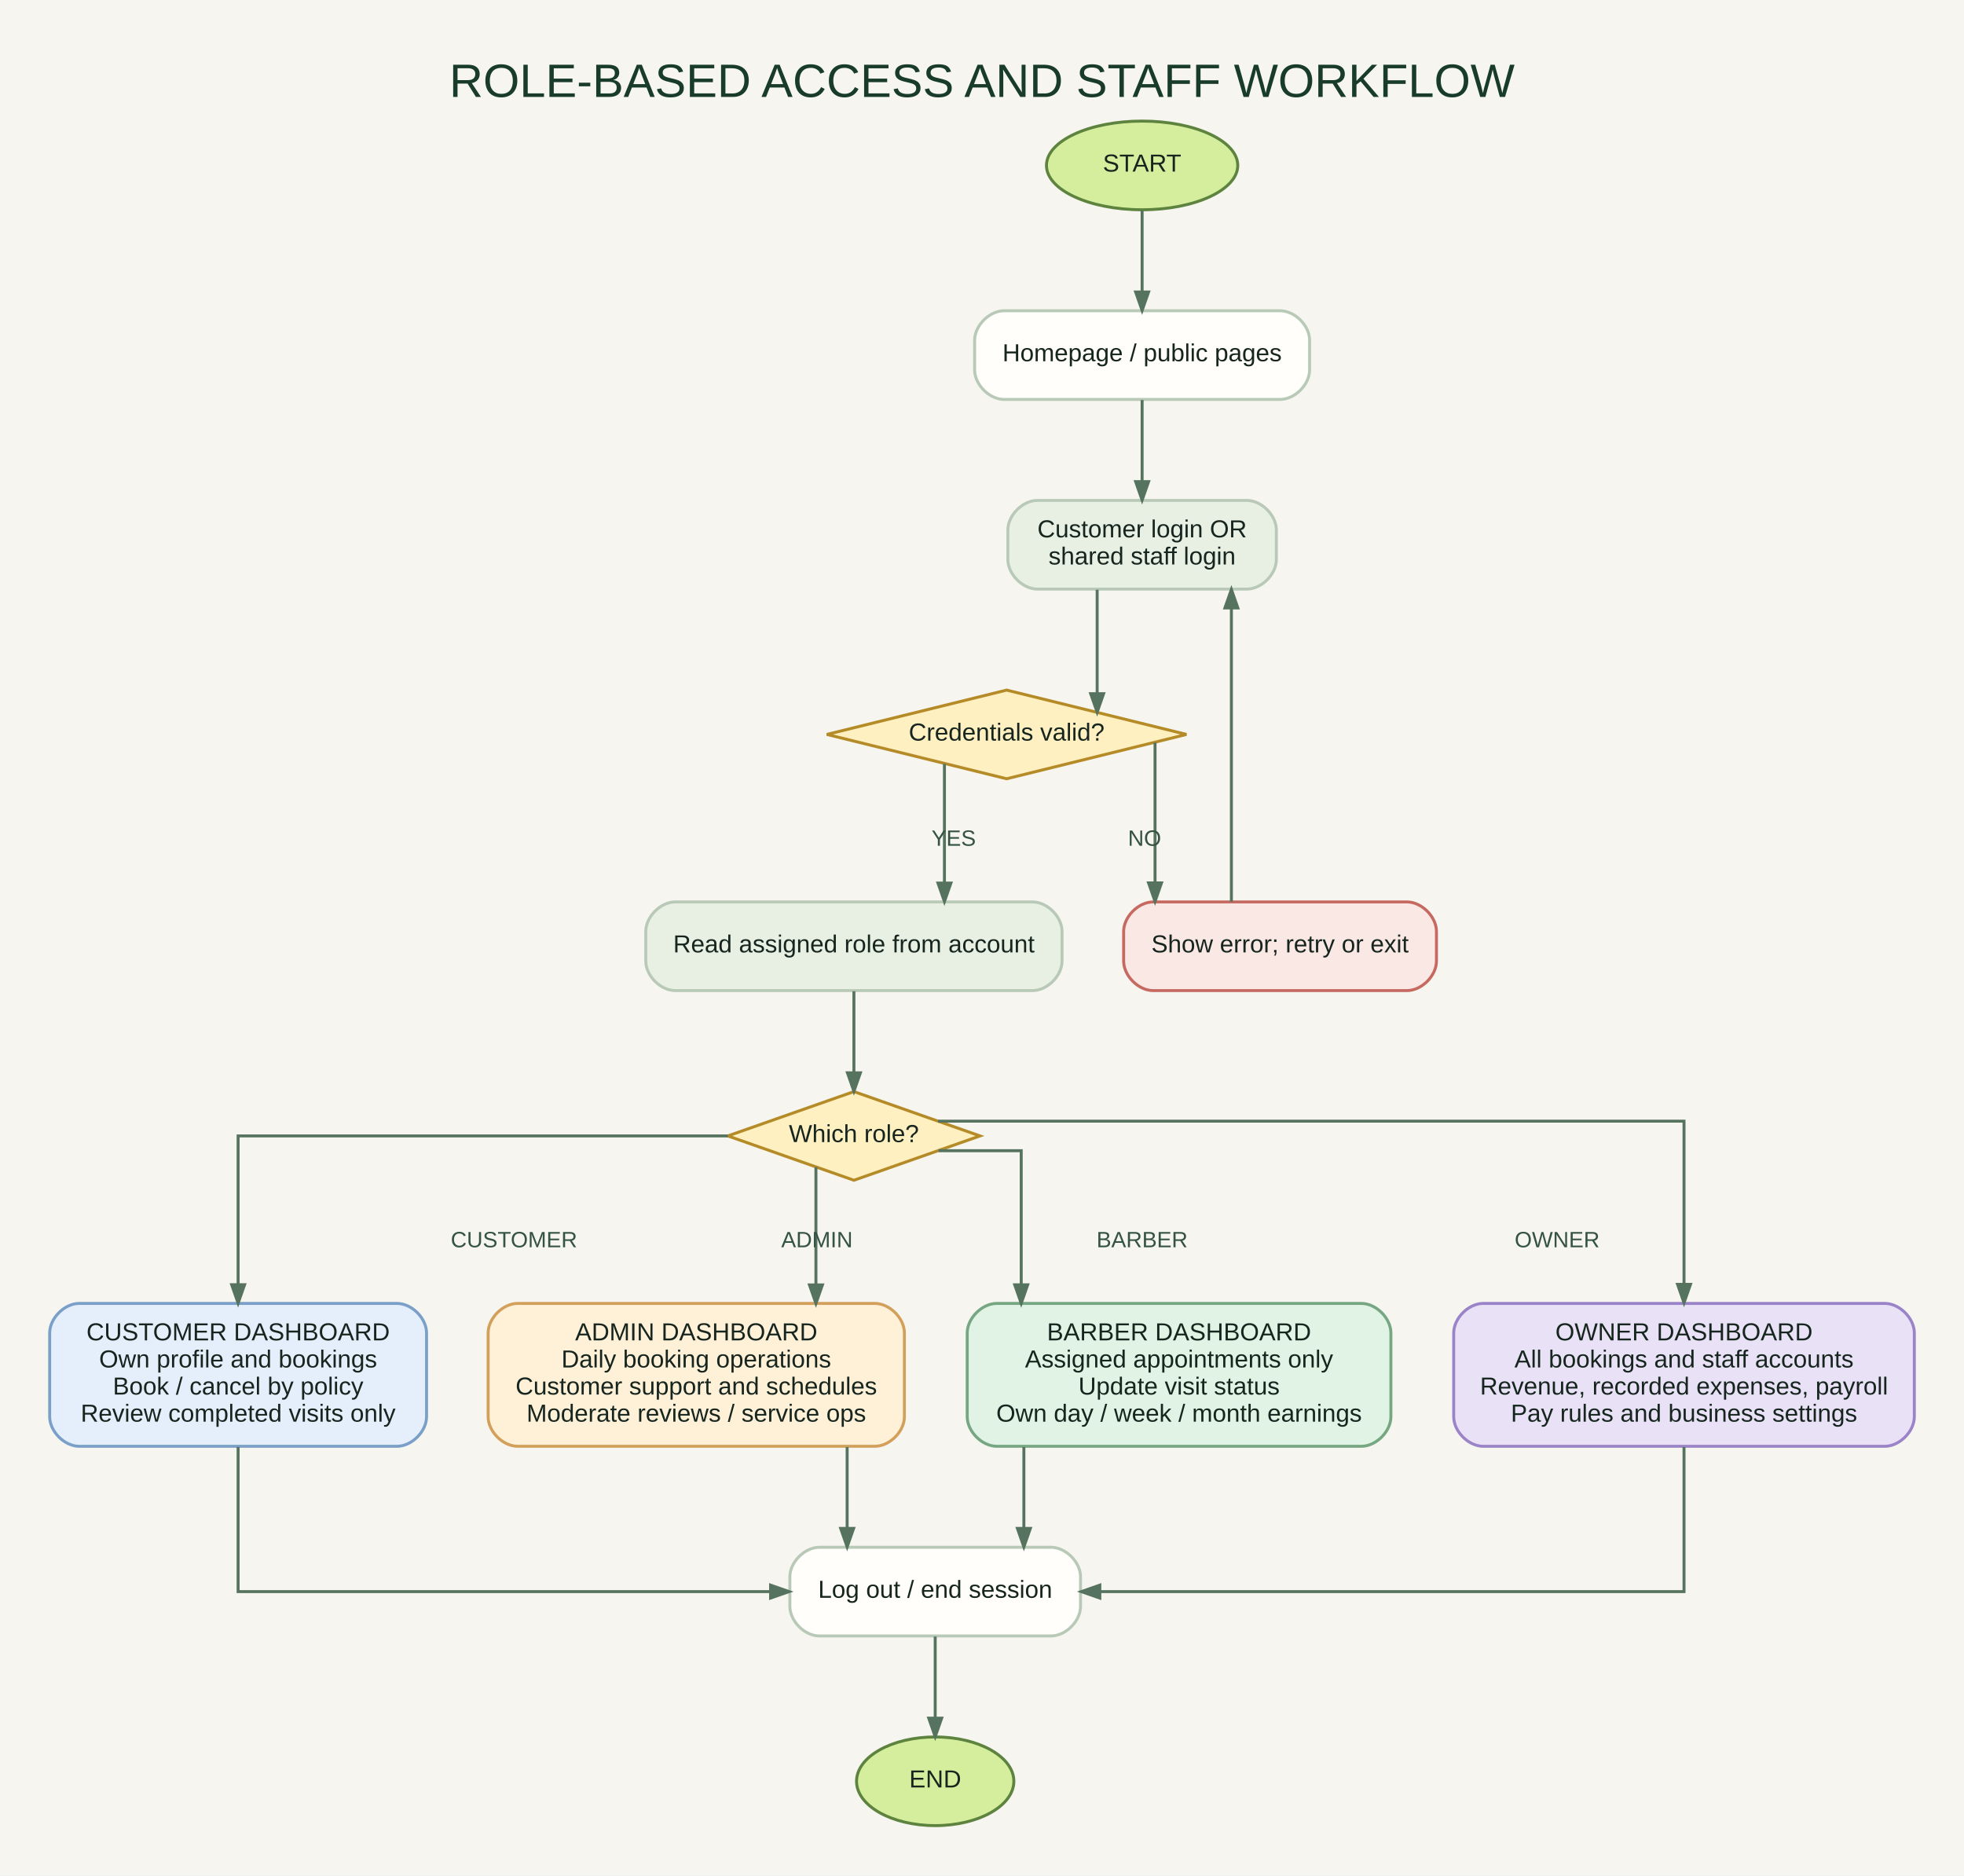
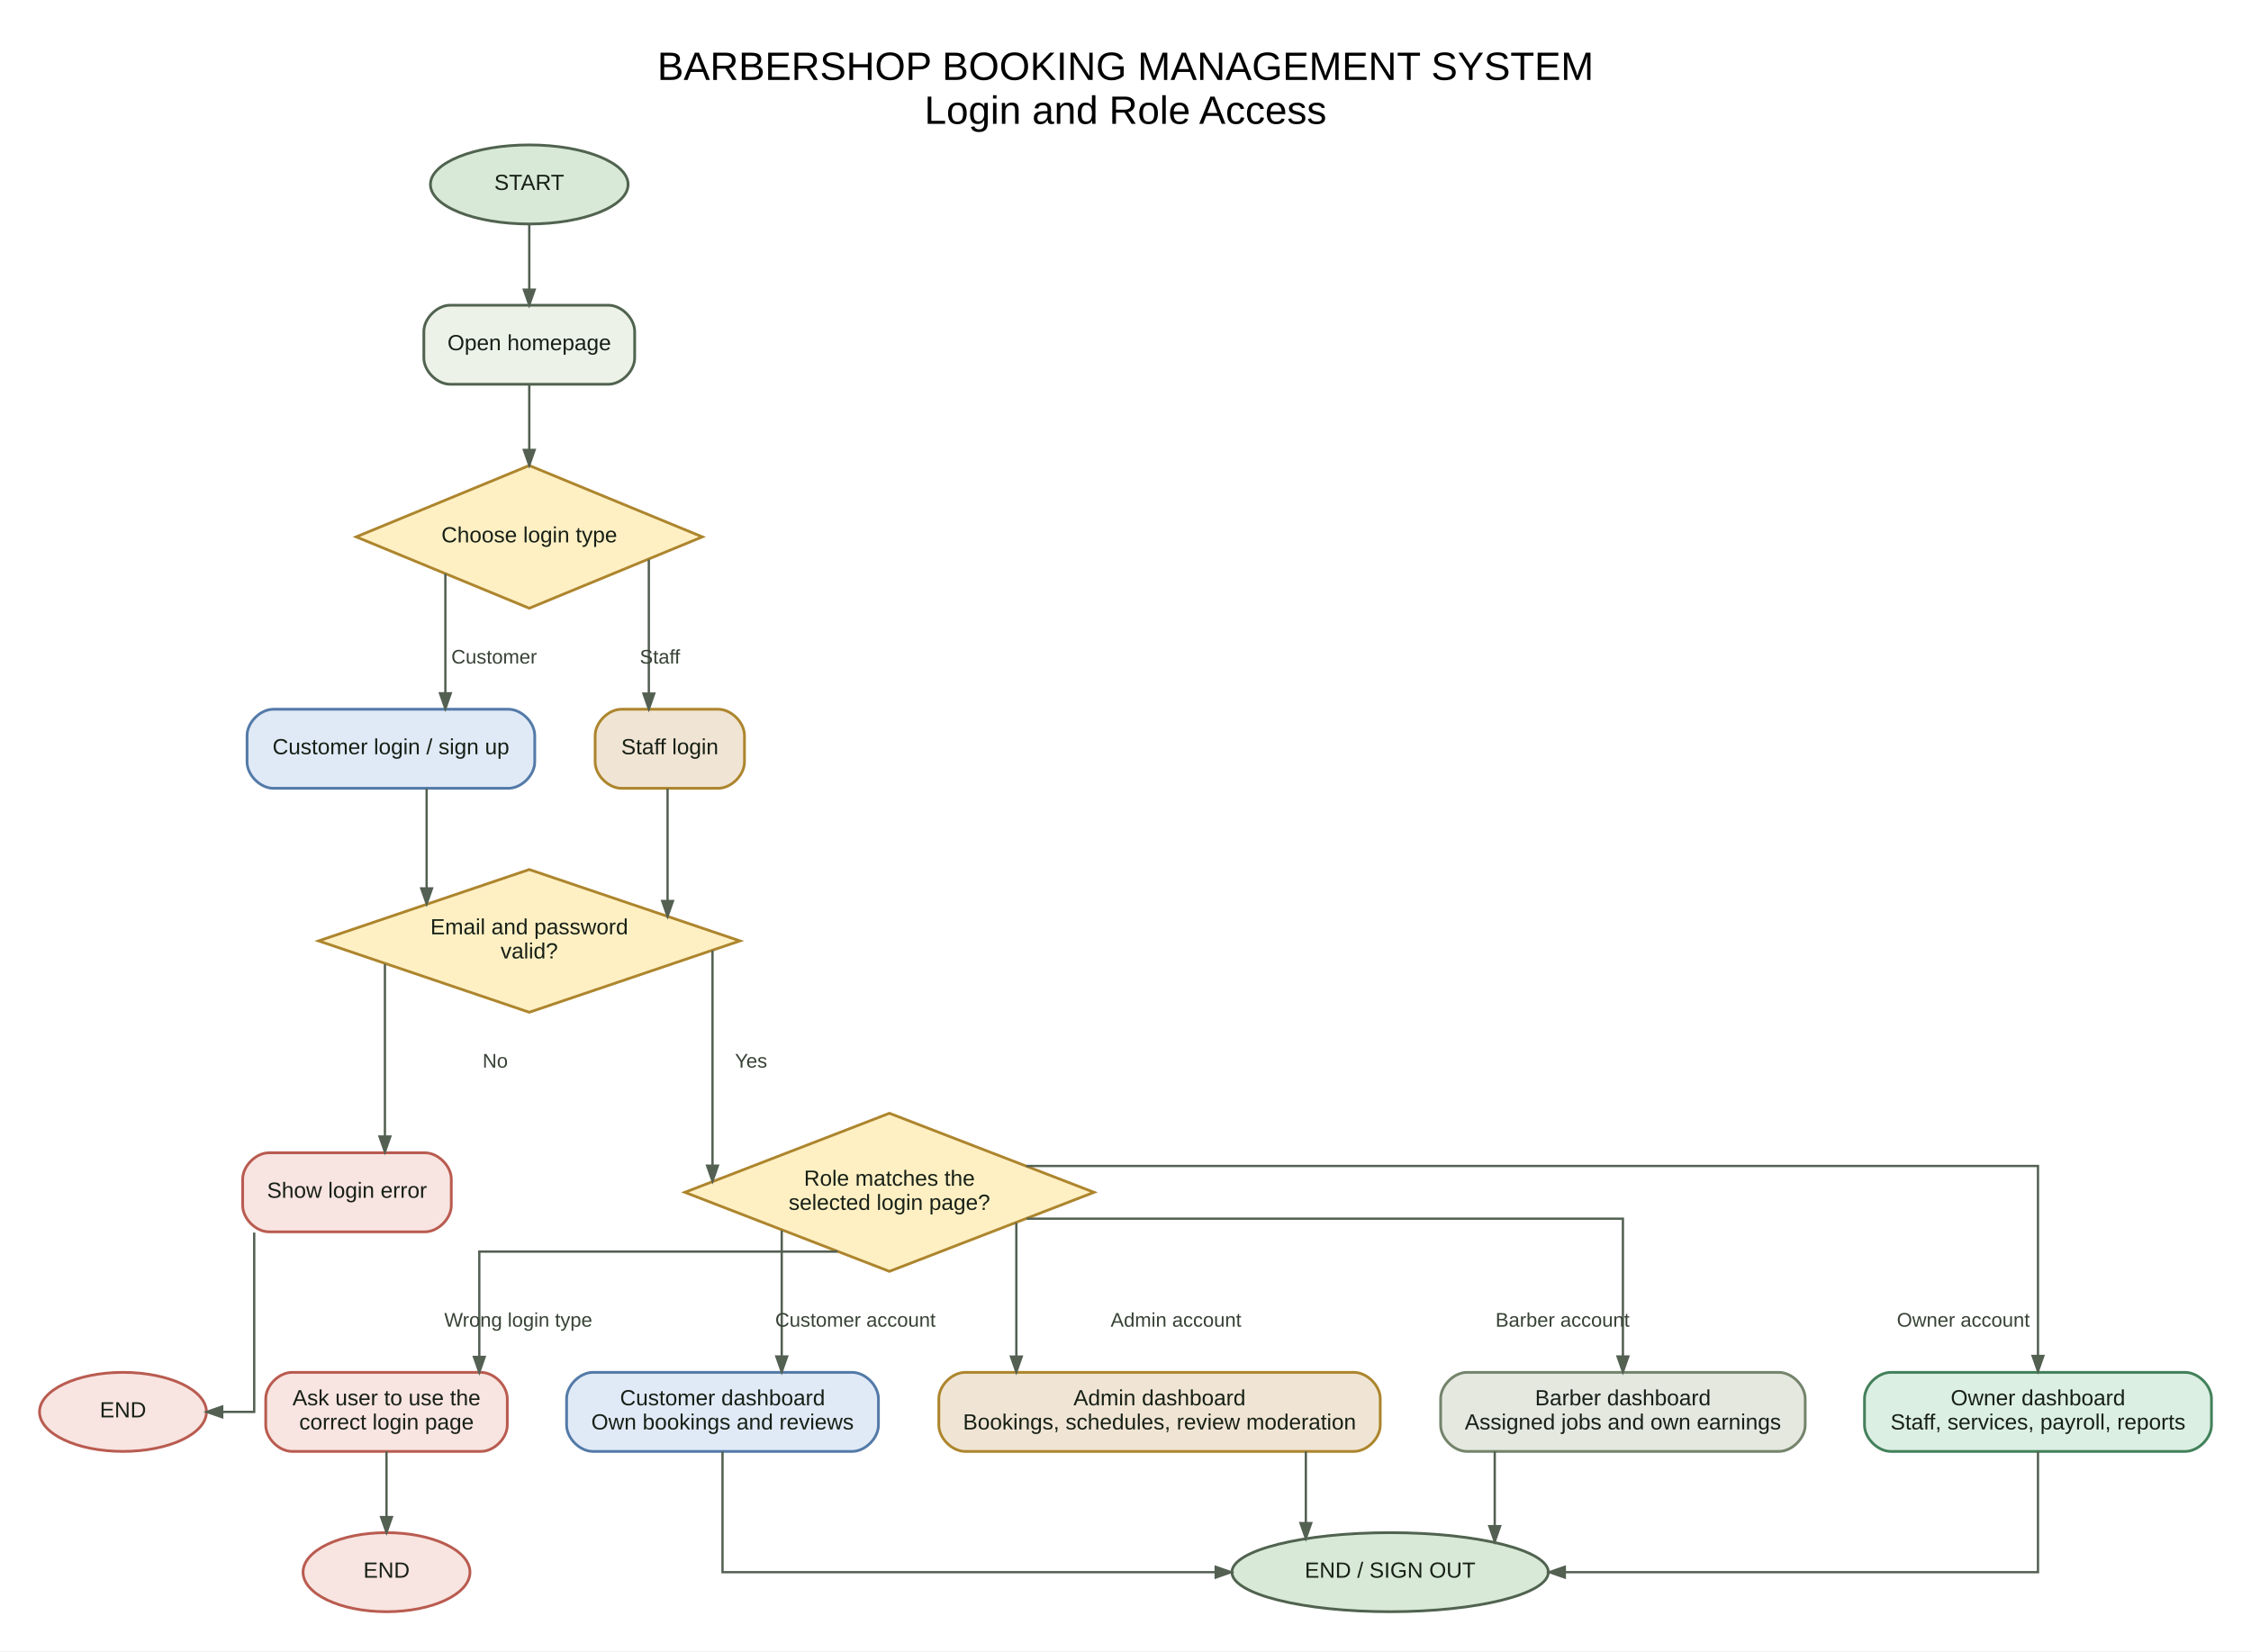
- <svg xmlns="http://www.w3.org/2000/svg" width="797pt" height="761pt" viewBox="0.00 0.00 797.32 761.32">
-   <g id="graph0" class="graph" transform="scale(1 1) rotate(0) translate(20.16 741.16)">
-     <polygon fill="#f6f5f0" stroke="transparent" points="-20.16,20.16 -20.16,-741.16 777.16,-741.16 777.16,20.16 -20.16,20.16" />
-     <text text-anchor="middle" x="378.5" y="-701.8" font-family="Arial" font-size="19.00" fill="#183b2b">ROLE-BASED ACCESS AND STAFF WORKFLOW</text>
+ <svg xmlns="http://www.w3.org/2000/svg" width="1025pt" height="752pt" viewBox="0.00 0.00 1025.00 752.00">
+   <g id="graph0" class="graph" transform="scale(1 1) rotate(0) translate(18 734)">
+     <polygon fill="white" stroke="transparent" points="-18,18 -18,-734 1007,-734 1007,18 -18,18" />
+     <text text-anchor="middle" x="494.5" y="-697.6" font-family="Arial" font-size="18.00">BARBERSHOP BOOKING MANAGEMENT SYSTEM</text>
+     <text text-anchor="middle" x="494.5" y="-677.6" font-family="Arial" font-size="18.00">Login and Role Access</text>
    <g id="node1" class="node">
-       <ellipse fill="#d4ee9d" stroke="#5d833f" stroke-width="1.2" cx="443.5" cy="-674" rx="38.83" ry="18" />
-       <text text-anchor="middle" x="443.5" y="-671.5" font-family="Arial" font-size="10.00" fill="#17251f">START</text>
+       <ellipse fill="#d8ead7" stroke="#50634f" stroke-width="1.25" cx="223" cy="-650" rx="45" ry="18" />
+       <text text-anchor="middle" x="223" y="-647.5" font-family="Arial" font-size="10.00" fill="#172016">START</text>
    </g>
    <g id="node2" class="node">
-       <path fill="#fffefa" stroke="#b9c9b8" stroke-width="1.2" d="M499.5,-615C499.5,-615 387.5,-615 387.5,-615 381.5,-615 375.5,-609 375.5,-603 375.5,-603 375.5,-591 375.5,-591 375.5,-585 381.5,-579 387.5,-579 387.5,-579 499.5,-579 499.5,-579 505.5,-579 511.5,-585 511.5,-591 511.5,-591 511.5,-603 511.5,-603 511.5,-609 505.5,-615 499.5,-615" />
-       <text text-anchor="middle" x="443.5" y="-594.5" font-family="Arial" font-size="10.00" fill="#17251f">Homepage / public pages</text>
+       <path fill="#edf2e8" stroke="#50634f" stroke-width="1.25" d="M259,-595C259,-595 187,-595 187,-595 181,-595 175,-589 175,-583 175,-583 175,-571 175,-571 175,-565 181,-559 187,-559 187,-559 259,-559 259,-559 265,-559 271,-565 271,-571 271,-571 271,-583 271,-583 271,-589 265,-595 259,-595" />
+       <text text-anchor="middle" x="223" y="-574.5" font-family="Arial" font-size="10.00" fill="#172016">Open homepage</text>
    </g>
    <g id="edge1" class="edge">
-       <path fill="none" stroke="#56735f" stroke-width="1.2" d="M443.5,-655.75C443.5,-655.75 443.5,-622.62 443.5,-622.62" />
-       <polygon fill="#56735f" stroke="#56735f" stroke-width="1.2" points="446.13,-622.62 443.5,-615.12 440.88,-622.62 446.13,-622.62" />
+       <path fill="none" stroke="#536052" stroke-width="1.05" d="M223,-631.96C223,-631.96 223,-602.09 223,-602.09" />
+       <polygon fill="#536052" stroke="#536052" stroke-width="1.05" points="225.45,-602.09 223,-595.09 220.55,-602.09 225.45,-602.09" />
    </g>
    <g id="node3" class="node">
-       <path fill="#e8f0e4" stroke="#b9c9b8" stroke-width="1.2" d="M486,-538C486,-538 401,-538 401,-538 395,-538 389,-532 389,-526 389,-526 389,-514 389,-514 389,-508 395,-502 401,-502 401,-502 486,-502 486,-502 492,-502 498,-508 498,-514 498,-514 498,-526 498,-526 498,-532 492,-538 486,-538" />
-       <text text-anchor="middle" x="443.5" y="-523" font-family="Arial" font-size="10.00" fill="#17251f">Customer login OR</text>
-       <text text-anchor="middle" x="443.5" y="-512" font-family="Arial" font-size="10.00" fill="#17251f">shared staff login</text>
+       <polygon fill="#fff0c4" stroke="#ad852d" stroke-width="1.25" points="223,-522 144.2,-489.5 223,-457 301.8,-489.5 223,-522" />
+       <text text-anchor="middle" x="223" y="-487" font-family="Arial" font-size="10.00" fill="#172016">Choose login type</text>
    </g>
    <g id="edge2" class="edge">
-       <path fill="none" stroke="#56735f" stroke-width="1.2" d="M443.5,-578.75C443.5,-578.75 443.5,-545.62 443.5,-545.62" />
-       <polygon fill="#56735f" stroke="#56735f" stroke-width="1.2" points="446.13,-545.62 443.5,-538.12 440.88,-545.62 446.13,-545.62" />
+       <path fill="none" stroke="#536052" stroke-width="1.05" d="M223,-558.87C223,-558.87 223,-529.11 223,-529.11" />
+       <polygon fill="#536052" stroke="#536052" stroke-width="1.05" points="225.45,-529.11 223,-522.11 220.55,-529.11 225.45,-529.11" />
    </g>
    <g id="node4" class="node">
-       <polygon fill="#fff0c2" stroke="#b58b28" stroke-width="1.2" points="388.5,-461 315.5,-443 388.5,-425 461.5,-443 388.5,-461" />
-       <text text-anchor="middle" x="388.5" y="-440.5" font-family="Arial" font-size="10.00" fill="#17251f">Credentials valid?</text>
+       <path fill="#e0eaf7" stroke="#537aa8" stroke-width="1.25" d="M213.5,-411C213.5,-411 106.5,-411 106.5,-411 100.5,-411 94.5,-405 94.5,-399 94.5,-399 94.5,-387 94.5,-387 94.5,-381 100.5,-375 106.5,-375 106.5,-375 213.5,-375 213.5,-375 219.5,-375 225.5,-381 225.5,-387 225.5,-387 225.5,-399 225.5,-399 225.5,-405 219.5,-411 213.5,-411" />
+       <text text-anchor="middle" x="160" y="-390.5" font-family="Arial" font-size="10.00" fill="#172016">Customer login / sign up</text>
    </g>
    <g id="edge3" class="edge">
-       <path fill="none" stroke="#56735f" stroke-width="1.2" d="M425.25,-501.75C425.25,-501.75 425.25,-459.54 425.25,-459.54" />
-       <polygon fill="#56735f" stroke="#56735f" stroke-width="1.2" points="427.87,-459.54 425.25,-452.04 422.62,-459.54 427.87,-459.54" />
+       <path fill="none" stroke="#536052" stroke-width="1.05" d="M184.8,-472.69C184.8,-472.69 184.8,-418.26 184.8,-418.26" />
+       <polygon fill="#536052" stroke="#536052" stroke-width="1.05" points="187.25,-418.26 184.8,-411.26 182.35,-418.26 187.25,-418.26" />
+       <text text-anchor="middle" x="207" y="-431.8" font-family="Arial" font-size="9.00" fill="#374235">Customer</text>
    </g>
    <g id="node5" class="node">
-       <path fill="#fae8e5" stroke="#c66a61" stroke-width="1.2" d="M551,-375C551,-375 448,-375 448,-375 442,-375 436,-369 436,-363 436,-363 436,-351 436,-351 436,-345 442,-339 448,-339 448,-339 551,-339 551,-339 557,-339 563,-345 563,-351 563,-351 563,-363 563,-363 563,-369 557,-375 551,-375" />
-       <text text-anchor="middle" x="499.5" y="-354.5" font-family="Arial" font-size="10.00" fill="#17251f">Show error; retry or exit</text>
+       <path fill="#f0e5d4" stroke="#ad852d" stroke-width="1.25" d="M309,-411C309,-411 265,-411 265,-411 259,-411 253,-405 253,-399 253,-399 253,-387 253,-387 253,-381 259,-375 265,-375 265,-375 309,-375 309,-375 315,-375 321,-381 321,-387 321,-387 321,-399 321,-399 321,-405 315,-411 309,-411" />
+       <text text-anchor="middle" x="287" y="-390.5" font-family="Arial" font-size="10.00" fill="#172016">Staff login</text>
    </g>
    <g id="edge4" class="edge">
-       <path fill="none" stroke="#56735f" stroke-width="1.2" d="M448.75,-439.73C448.75,-439.73 448.75,-382.71 448.75,-382.71" />
-       <polygon fill="#56735f" stroke="#56735f" stroke-width="1.2" points="451.37,-382.71 448.75,-375.21 446.12,-382.71 451.37,-382.71" />
-       <text text-anchor="middle" x="444.5" y="-397.8" font-family="Arial" font-size="9.00" fill="#355342">NO</text>
+       <path fill="none" stroke="#536052" stroke-width="1.05" d="M277.45,-479.17C277.45,-479.17 277.45,-418.12 277.45,-418.12" />
+       <polygon fill="#536052" stroke="#536052" stroke-width="1.05" points="279.9,-418.12 277.45,-411.12 275,-418.12 279.9,-418.12" />
+       <text text-anchor="middle" x="282.5" y="-431.8" font-family="Arial" font-size="9.00" fill="#374235">Staff</text>
    </g>
    <g id="node6" class="node">
-       <path fill="#e8f0e4" stroke="#b9c9b8" stroke-width="1.2" d="M399,-375C399,-375 254,-375 254,-375 248,-375 242,-369 242,-363 242,-363 242,-351 242,-351 242,-345 248,-339 254,-339 254,-339 399,-339 399,-339 405,-339 411,-345 411,-351 411,-351 411,-363 411,-363 411,-369 405,-375 399,-375" />
-       <text text-anchor="middle" x="326.5" y="-354.5" font-family="Arial" font-size="10.00" fill="#17251f">Read assigned role from account</text>
+       <polygon fill="#fff0c4" stroke="#ad852d" stroke-width="1.25" points="223,-338 127.07,-305.5 223,-273 318.93,-305.5 223,-338" />
+       <text text-anchor="middle" x="223" y="-308.5" font-family="Arial" font-size="10.00" fill="#172016">Email and password</text>
+       <text text-anchor="middle" x="223" y="-297.5" font-family="Arial" font-size="10.00" fill="#172016">valid?</text>
+     </g>
+     <g id="edge5" class="edge">
+       <path fill="none" stroke="#536052" stroke-width="1.05" d="M176.27,-374.87C176.27,-374.87 176.27,-329.42 176.27,-329.42" />
+       <polygon fill="#536052" stroke="#536052" stroke-width="1.05" points="178.72,-329.42 176.27,-322.42 173.82,-329.42 178.72,-329.42" />
    </g>
    <g id="edge6" class="edge">
-       <path fill="none" stroke="#56735f" stroke-width="1.2" d="M363.25,-431.04C363.25,-431.04 363.25,-382.65 363.25,-382.65" />
-       <polygon fill="#56735f" stroke="#56735f" stroke-width="1.2" points="365.88,-382.65 363.25,-375.15 360.63,-382.65 365.88,-382.65" />
-       <text text-anchor="middle" x="367" y="-397.8" font-family="Arial" font-size="9.00" fill="#355342">YES</text>
-     </g>
-     <g id="edge5" class="edge">
-       <path fill="none" stroke="#56735f" stroke-width="1.2" d="M479.75,-375.07C479.75,-375.07 479.75,-494.35 479.75,-494.35" />
-       <polygon fill="#56735f" stroke="#56735f" stroke-width="1.2" points="477.12,-494.35 479.75,-501.85 482.37,-494.35 477.12,-494.35" />
+       <path fill="none" stroke="#536052" stroke-width="1.05" d="M285.98,-374.87C285.98,-374.87 285.98,-323.68 285.98,-323.68" />
+       <polygon fill="#536052" stroke="#536052" stroke-width="1.05" points="288.43,-323.68 285.98,-316.68 283.53,-323.68 288.43,-323.68" />
    </g>
    <g id="node7" class="node">
-       <polygon fill="#fff0c2" stroke="#b58b28" stroke-width="1.2" points="326.5,-298 275.32,-280 326.5,-262 377.68,-280 326.5,-298" />
-       <text text-anchor="middle" x="326.5" y="-277.5" font-family="Arial" font-size="10.00" fill="#17251f">Which role?</text>
+       <path fill="#f8e4e0" stroke="#b95b50" stroke-width="1.25" d="M175.5,-209C175.5,-209 104.5,-209 104.5,-209 98.5,-209 92.5,-203 92.5,-197 92.5,-197 92.5,-185 92.5,-185 92.5,-179 98.5,-173 104.5,-173 104.5,-173 175.5,-173 175.5,-173 181.5,-173 187.5,-179 187.5,-185 187.5,-185 187.5,-197 187.5,-197 187.5,-203 181.5,-209 175.5,-209" />
+       <text text-anchor="middle" x="140" y="-188.5" font-family="Arial" font-size="10.00" fill="#172016">Show login error</text>
+     </g>
+     <g id="edge8" class="edge">
+       <path fill="none" stroke="#536052" stroke-width="1.05" d="M157.27,-294.93C157.27,-294.93 157.27,-216.4 157.27,-216.4" />
+       <polygon fill="#536052" stroke="#536052" stroke-width="1.05" points="159.72,-216.4 157.27,-209.4 154.82,-216.4 159.72,-216.4" />
+       <text text-anchor="middle" x="207.5" y="-247.8" font-family="Arial" font-size="9.00" fill="#374235">No</text>
+     </g>
+     <g id="node9" class="node">
+       <polygon fill="#fff0c4" stroke="#ad852d" stroke-width="1.25" points="387,-227 293.84,-191 387,-155 480.16,-191 387,-227" />
+       <text text-anchor="middle" x="387" y="-194" font-family="Arial" font-size="10.00" fill="#172016">Role matches the</text>
+       <text text-anchor="middle" x="387" y="-183" font-family="Arial" font-size="10.00" fill="#172016">selected login page?</text>
    </g>
    <g id="edge7" class="edge">
-       <path fill="none" stroke="#56735f" stroke-width="1.2" d="M326.5,-338.75C326.5,-338.75 326.5,-305.62 326.5,-305.62" />
-       <polygon fill="#56735f" stroke="#56735f" stroke-width="1.2" points="329.13,-305.62 326.5,-298.12 323.88,-305.62 329.13,-305.62" />
+       <path fill="none" stroke="#536052" stroke-width="1.05" d="M306.44,-301.15C306.44,-301.15 306.44,-203.12 306.44,-203.12" />
+       <polygon fill="#536052" stroke="#536052" stroke-width="1.05" points="308.89,-203.12 306.44,-196.12 303.99,-203.12 308.89,-203.12" />
+       <text text-anchor="middle" x="324" y="-247.8" font-family="Arial" font-size="9.00" fill="#374235">Yes</text>
    </g>
    <g id="node8" class="node">
-       <path fill="#e5effc" stroke="#7a9fc8" stroke-width="1.2" d="M141,-212C141,-212 12,-212 12,-212 6,-212 0,-206 0,-200 0,-200 0,-166 0,-166 0,-160 6,-154 12,-154 12,-154 141,-154 141,-154 147,-154 153,-160 153,-166 153,-166 153,-200 153,-200 153,-206 147,-212 141,-212" />
-       <text text-anchor="middle" x="76.5" y="-197" font-family="Arial" font-size="10.00" fill="#17251f">CUSTOMER DASHBOARD</text>
-       <text text-anchor="middle" x="76.5" y="-186" font-family="Arial" font-size="10.00" fill="#17251f">Own profile and bookings</text>
-       <text text-anchor="middle" x="76.5" y="-175" font-family="Arial" font-size="10.00" fill="#17251f">Book / cancel by policy</text>
-       <text text-anchor="middle" x="76.5" y="-164" font-family="Arial" font-size="10.00" fill="#17251f">Review completed visits only</text>
-     </g>
-     <g id="edge8" class="edge">
-       <path fill="none" stroke="#56735f" stroke-width="1.2" d="M275.31,-280C202.16,-280 76.5,-280 76.5,-280 76.5,-280 76.5,-219.6 76.5,-219.6" />
-       <polygon fill="#56735f" stroke="#56735f" stroke-width="1.2" points="79.13,-219.6 76.5,-212.1 73.88,-219.6 79.13,-219.6" />
-       <text text-anchor="middle" x="188.5" y="-234.8" font-family="Arial" font-size="9.00" fill="#355342">CUSTOMER</text>
-     </g>
-     <g id="node9" class="node">
-       <path fill="#fff1d8" stroke="#d2a05b" stroke-width="1.2" d="M335,-212C335,-212 190,-212 190,-212 184,-212 178,-206 178,-200 178,-200 178,-166 178,-166 178,-160 184,-154 190,-154 190,-154 335,-154 335,-154 341,-154 347,-160 347,-166 347,-166 347,-200 347,-200 347,-206 341,-212 335,-212" />
-       <text text-anchor="middle" x="262.5" y="-197" font-family="Arial" font-size="10.00" fill="#17251f">ADMIN DASHBOARD</text>
-       <text text-anchor="middle" x="262.5" y="-186" font-family="Arial" font-size="10.00" fill="#17251f">Daily booking operations</text>
-       <text text-anchor="middle" x="262.5" y="-175" font-family="Arial" font-size="10.00" fill="#17251f">Customer support and schedules</text>
-       <text text-anchor="middle" x="262.5" y="-164" font-family="Arial" font-size="10.00" fill="#17251f">Moderate reviews / service ops</text>
+       <ellipse fill="#f8e4e0" stroke="#b95b50" stroke-width="1.25" cx="38" cy="-91" rx="38" ry="18" />
+       <text text-anchor="middle" x="38" y="-88.5" font-family="Arial" font-size="10.00" fill="#172016">END</text>
    </g>
    <g id="edge9" class="edge">
-       <path fill="none" stroke="#56735f" stroke-width="1.2" d="M311.08,-267.32C311.08,-267.32 311.08,-219.5 311.08,-219.5" />
-       <polygon fill="#56735f" stroke="#56735f" stroke-width="1.2" points="313.71,-219.5 311.08,-212 308.46,-219.5 313.71,-219.5" />
-       <text text-anchor="middle" x="311.5" y="-234.8" font-family="Arial" font-size="9.00" fill="#355342">ADMIN</text>
+       <path fill="none" stroke="#536052" stroke-width="1.05" d="M97.75,-172.66C97.75,-143.79 97.75,-91 97.75,-91 97.75,-91 83.18,-91 83.18,-91" />
+       <polygon fill="#536052" stroke="#536052" stroke-width="1.05" points="83.18,-88.55 76.18,-91 83.18,-93.45 83.18,-88.55" />
    </g>
    <g id="node10" class="node">
-       <path fill="#e0f3e4" stroke="#76a682" stroke-width="1.2" d="M532.5,-212C532.5,-212 384.5,-212 384.5,-212 378.5,-212 372.5,-206 372.5,-200 372.5,-200 372.5,-166 372.5,-166 372.5,-160 378.5,-154 384.5,-154 384.5,-154 532.5,-154 532.5,-154 538.5,-154 544.5,-160 544.5,-166 544.5,-166 544.5,-200 544.5,-200 544.5,-206 538.5,-212 532.5,-212" />
-       <text text-anchor="middle" x="458.5" y="-197" font-family="Arial" font-size="10.00" fill="#17251f">BARBER DASHBOARD</text>
-       <text text-anchor="middle" x="458.5" y="-186" font-family="Arial" font-size="10.00" fill="#17251f">Assigned appointments only</text>
-       <text text-anchor="middle" x="458.5" y="-175" font-family="Arial" font-size="10.00" fill="#17251f">Update visit status</text>
-       <text text-anchor="middle" x="458.5" y="-164" font-family="Arial" font-size="10.00" fill="#17251f">Own day / week / month earnings</text>
+       <path fill="#f8e4e0" stroke="#b95b50" stroke-width="1.25" d="M201,-109C201,-109 115,-109 115,-109 109,-109 103,-103 103,-97 103,-97 103,-85 103,-85 103,-79 109,-73 115,-73 115,-73 201,-73 201,-73 207,-73 213,-79 213,-85 213,-85 213,-97 213,-97 213,-103 207,-109 201,-109" />
+       <text text-anchor="middle" x="158" y="-94" font-family="Arial" font-size="10.00" fill="#172016">Ask user to use the</text>
+       <text text-anchor="middle" x="158" y="-83" font-family="Arial" font-size="10.00" fill="#172016">correct login page</text>
+     </g>
+     <g id="edge14" class="edge">
+       <path fill="none" stroke="#536052" stroke-width="1.05" d="M363.35,-164C313.1,-164 200.25,-164 200.25,-164 200.25,-164 200.25,-116.04 200.25,-116.04" />
+       <polygon fill="#536052" stroke="#536052" stroke-width="1.05" points="202.7,-116.04 200.25,-109.04 197.8,-116.04 202.7,-116.04" />
+       <text text-anchor="middle" x="218" y="-129.8" font-family="Arial" font-size="9.00" fill="#374235">Wrong login type</text>
+     </g>
+     <g id="node12" class="node">
+       <path fill="#e0eaf7" stroke="#537aa8" stroke-width="1.25" d="M370,-109C370,-109 252,-109 252,-109 246,-109 240,-103 240,-97 240,-97 240,-85 240,-85 240,-79 246,-73 252,-73 252,-73 370,-73 370,-73 376,-73 382,-79 382,-85 382,-85 382,-97 382,-97 382,-103 376,-109 370,-109" />
+       <text text-anchor="middle" x="311" y="-94" font-family="Arial" font-size="10.00" fill="#172016">Customer dashboard</text>
+       <text text-anchor="middle" x="311" y="-83" font-family="Arial" font-size="10.00" fill="#172016">Own bookings and reviews</text>
    </g>
    <g id="edge10" class="edge">
-       <path fill="none" stroke="#56735f" stroke-width="1.2" d="M360.86,-274C377.7,-274 394.42,-274 394.42,-274 394.42,-274 394.42,-219.54 394.42,-219.54" />
-       <polygon fill="#56735f" stroke="#56735f" stroke-width="1.2" points="397.04,-219.54 394.42,-212.04 391.79,-219.54 397.04,-219.54" />
-       <text text-anchor="middle" x="443.5" y="-234.8" font-family="Arial" font-size="9.00" fill="#355342">BARBER</text>
+       <path fill="none" stroke="#536052" stroke-width="1.05" d="M337.96,-173.58C337.96,-173.58 337.96,-116.23 337.96,-116.23" />
+       <polygon fill="#536052" stroke="#536052" stroke-width="1.05" points="340.41,-116.23 337.96,-109.23 335.51,-116.23 340.41,-116.23" />
+       <text text-anchor="middle" x="371.5" y="-129.8" font-family="Arial" font-size="9.00" fill="#374235">Customer account</text>
+     </g>
+     <g id="node13" class="node">
+       <path fill="#f0e5d4" stroke="#ad852d" stroke-width="1.25" d="M598.5,-109C598.5,-109 421.5,-109 421.5,-109 415.5,-109 409.5,-103 409.5,-97 409.5,-97 409.5,-85 409.5,-85 409.5,-79 415.5,-73 421.5,-73 421.5,-73 598.5,-73 598.5,-73 604.5,-73 610.5,-79 610.5,-85 610.5,-85 610.5,-97 610.5,-97 610.5,-103 604.5,-109 598.5,-109" />
+       <text text-anchor="middle" x="510" y="-94" font-family="Arial" font-size="10.00" fill="#172016">Admin dashboard</text>
+       <text text-anchor="middle" x="510" y="-83" font-family="Arial" font-size="10.00" fill="#172016">Bookings, schedules, review moderation</text>
+     </g>
+     <g id="edge11" class="edge">
+       <path fill="none" stroke="#536052" stroke-width="1.05" d="M444.79,-177.1C444.79,-177.1 444.79,-116.19 444.79,-116.19" />
+       <polygon fill="#536052" stroke="#536052" stroke-width="1.05" points="447.24,-116.19 444.79,-109.19 442.34,-116.19 447.24,-116.19" />
+       <text text-anchor="middle" x="517.5" y="-129.8" font-family="Arial" font-size="9.00" fill="#374235">Admin account</text>
+     </g>
+     <g id="node14" class="node">
+       <path fill="#e4e8df" stroke="#73846b" stroke-width="1.25" d="M792,-109C792,-109 650,-109 650,-109 644,-109 638,-103 638,-97 638,-97 638,-85 638,-85 638,-79 644,-73 650,-73 650,-73 792,-73 792,-73 798,-73 804,-79 804,-85 804,-85 804,-97 804,-97 804,-103 798,-109 792,-109" />
+       <text text-anchor="middle" x="721" y="-94" font-family="Arial" font-size="10.00" fill="#172016">Barber dashboard</text>
+       <text text-anchor="middle" x="721" y="-83" font-family="Arial" font-size="10.00" fill="#172016">Assigned jobs and own earnings</text>
+     </g>
+     <g id="edge12" class="edge">
+       <path fill="none" stroke="#536052" stroke-width="1.05" d="M449.43,-179C546.1,-179 721,-179 721,-179 721,-179 721,-116.23 721,-116.23" />
+       <polygon fill="#536052" stroke="#536052" stroke-width="1.05" points="723.45,-116.23 721,-109.23 718.55,-116.23 723.45,-116.23" />
+       <text text-anchor="middle" x="693.5" y="-129.8" font-family="Arial" font-size="9.00" fill="#374235">Barber account</text>
+     </g>
+     <g id="node15" class="node">
+       <path fill="#dcefe3" stroke="#42815a" stroke-width="1.25" d="M977,-109C977,-109 843,-109 843,-109 837,-109 831,-103 831,-97 831,-97 831,-85 831,-85 831,-79 837,-73 843,-73 843,-73 977,-73 977,-73 983,-73 989,-79 989,-85 989,-85 989,-97 989,-97 989,-103 983,-109 977,-109" />
+       <text text-anchor="middle" x="910" y="-94" font-family="Arial" font-size="10.00" fill="#172016">Owner dashboard</text>
+       <text text-anchor="middle" x="910" y="-83" font-family="Arial" font-size="10.00" fill="#172016">Staff, services, payroll, reports</text>
+     </g>
+     <g id="edge13" class="edge">
+       <path fill="none" stroke="#536052" stroke-width="1.05" d="M449.31,-203C587.99,-203 910,-203 910,-203 910,-203 910,-116.49 910,-116.49" />
+       <polygon fill="#536052" stroke="#536052" stroke-width="1.05" points="912.45,-116.49 910,-109.49 907.55,-116.49 912.45,-116.49" />
+       <text text-anchor="middle" x="876" y="-129.8" font-family="Arial" font-size="9.00" fill="#374235">Owner account</text>
    </g>
    <g id="node11" class="node">
-       <path fill="#e9e2f7" stroke="#9b83c8" stroke-width="1.2" d="M745,-212C745,-212 582,-212 582,-212 576,-212 570,-206 570,-200 570,-200 570,-166 570,-166 570,-160 576,-154 582,-154 582,-154 745,-154 745,-154 751,-154 757,-160 757,-166 757,-166 757,-200 757,-200 757,-206 751,-212 745,-212" />
-       <text text-anchor="middle" x="663.5" y="-197" font-family="Arial" font-size="10.00" fill="#17251f">OWNER DASHBOARD</text>
-       <text text-anchor="middle" x="663.5" y="-186" font-family="Arial" font-size="10.00" fill="#17251f">All bookings and staff accounts</text>
-       <text text-anchor="middle" x="663.5" y="-175" font-family="Arial" font-size="10.00" fill="#17251f">Revenue, recorded expenses, payroll</text>
-       <text text-anchor="middle" x="663.5" y="-164" font-family="Arial" font-size="10.00" fill="#17251f">Pay rules and business settings</text>
-     </g>
-     <g id="edge11" class="edge">
-       <path fill="none" stroke="#56735f" stroke-width="1.2" d="M360.67,-286C446.34,-286 663.5,-286 663.5,-286 663.5,-286 663.5,-219.74 663.5,-219.74" />
-       <polygon fill="#56735f" stroke="#56735f" stroke-width="1.2" points="666.13,-219.74 663.5,-212.24 660.88,-219.74 666.13,-219.74" />
-       <text text-anchor="middle" x="612" y="-234.8" font-family="Arial" font-size="9.00" fill="#355342">OWNER</text>
-     </g>
-     <g id="node12" class="node">
-       <path fill="#fffefa" stroke="#b9c9b8" stroke-width="1.2" d="M406.5,-113C406.5,-113 312.5,-113 312.5,-113 306.5,-113 300.5,-107 300.5,-101 300.5,-101 300.5,-89 300.5,-89 300.5,-83 306.5,-77 312.5,-77 312.5,-77 406.5,-77 406.5,-77 412.5,-77 418.5,-83 418.5,-89 418.5,-89 418.5,-101 418.5,-101 418.5,-107 412.5,-113 406.5,-113" />
-       <text text-anchor="middle" x="359.5" y="-92.5" font-family="Arial" font-size="10.00" fill="#17251f">Log out / end session</text>
-     </g>
-     <g id="edge12" class="edge">
-       <path fill="none" stroke="#56735f" stroke-width="1.2" d="M76.5,-153.7C76.5,-128.1 76.5,-95 76.5,-95 76.5,-95 292.67,-95 292.67,-95" />
-       <polygon fill="#56735f" stroke="#56735f" stroke-width="1.2" points="292.67,-97.63 300.17,-95 292.67,-92.38 292.67,-97.63" />
-     </g>
-     <g id="edge13" class="edge">
-       <path fill="none" stroke="#56735f" stroke-width="1.2" d="M323.75,-153.7C323.75,-153.7 323.75,-120.66 323.75,-120.66" />
-       <polygon fill="#56735f" stroke="#56735f" stroke-width="1.2" points="326.38,-120.66 323.75,-113.16 321.13,-120.66 326.38,-120.66" />
-     </g>
-     <g id="edge14" class="edge">
-       <path fill="none" stroke="#56735f" stroke-width="1.2" d="M395.5,-153.7C395.5,-153.7 395.5,-120.66 395.5,-120.66" />
-       <polygon fill="#56735f" stroke="#56735f" stroke-width="1.2" points="398.13,-120.66 395.5,-113.16 392.88,-120.66 398.13,-120.66" />
+       <ellipse fill="#f8e4e0" stroke="#b95b50" stroke-width="1.25" cx="158" cy="-18" rx="38" ry="18" />
+       <text text-anchor="middle" x="158" y="-15.5" font-family="Arial" font-size="10.00" fill="#172016">END</text>
    </g>
    <g id="edge15" class="edge">
-       <path fill="none" stroke="#56735f" stroke-width="1.2" d="M663.5,-153.7C663.5,-128.1 663.5,-95 663.5,-95 663.5,-95 426.34,-95 426.34,-95" />
-       <polygon fill="#56735f" stroke="#56735f" stroke-width="1.2" points="426.34,-92.38 418.84,-95 426.34,-97.63 426.34,-92.38" />
+       <path fill="none" stroke="#536052" stroke-width="1.05" d="M158,-72.96C158,-72.96 158,-43.09 158,-43.09" />
+       <polygon fill="#536052" stroke="#536052" stroke-width="1.05" points="160.45,-43.09 158,-36.09 155.55,-43.09 160.45,-43.09" />
    </g>
-     <g id="node13" class="node">
-       <ellipse fill="#d4ee9d" stroke="#5d833f" stroke-width="1.2" cx="359.5" cy="-18" rx="31.93" ry="18" />
-       <text text-anchor="middle" x="359.5" y="-15.5" font-family="Arial" font-size="10.00" fill="#17251f">END</text>
+     <g id="node16" class="node">
+       <ellipse fill="#d8ead7" stroke="#50634f" stroke-width="1.25" cx="615" cy="-18" rx="72.04" ry="18" />
+       <text text-anchor="middle" x="615" y="-15.5" font-family="Arial" font-size="10.00" fill="#172016">END / SIGN OUT</text>
    </g>
    <g id="edge16" class="edge">
-       <path fill="none" stroke="#56735f" stroke-width="1.2" d="M359.5,-76.75C359.5,-76.75 359.5,-43.62 359.5,-43.62" />
-       <polygon fill="#56735f" stroke="#56735f" stroke-width="1.2" points="362.13,-43.62 359.5,-36.12 356.88,-43.62 362.13,-43.62" />
+       <path fill="none" stroke="#536052" stroke-width="1.05" d="M311,-72.96C311,-51.34 311,-18 311,-18 311,-18 535.57,-18 535.57,-18" />
+       <polygon fill="#536052" stroke="#536052" stroke-width="1.05" points="535.57,-20.45 542.57,-18 535.57,-15.55 535.57,-20.45" />
+     </g>
+     <g id="edge17" class="edge">
+       <path fill="none" stroke="#536052" stroke-width="1.05" d="M576.62,-72.96C576.62,-72.96 576.62,-40.37 576.62,-40.37" />
+       <polygon fill="#536052" stroke="#536052" stroke-width="1.05" points="579.07,-40.37 576.62,-33.37 574.17,-40.37 579.07,-40.37" />
+     </g>
+     <g id="edge18" class="edge">
+       <path fill="none" stroke="#536052" stroke-width="1.05" d="M662.63,-72.96C662.63,-72.96 662.63,-38.95 662.63,-38.95" />
+       <polygon fill="#536052" stroke="#536052" stroke-width="1.05" points="665.08,-38.95 662.63,-31.95 660.18,-38.95 665.08,-38.95" />
+     </g>
+     <g id="edge19" class="edge">
+       <path fill="none" stroke="#536052" stroke-width="1.05" d="M910,-72.96C910,-51.34 910,-18 910,-18 910,-18 694.54,-18 694.54,-18" />
+       <polygon fill="#536052" stroke="#536052" stroke-width="1.05" points="694.54,-15.55 687.54,-18 694.54,-20.45 694.54,-15.55" />
    </g>
  </g>
</svg>
